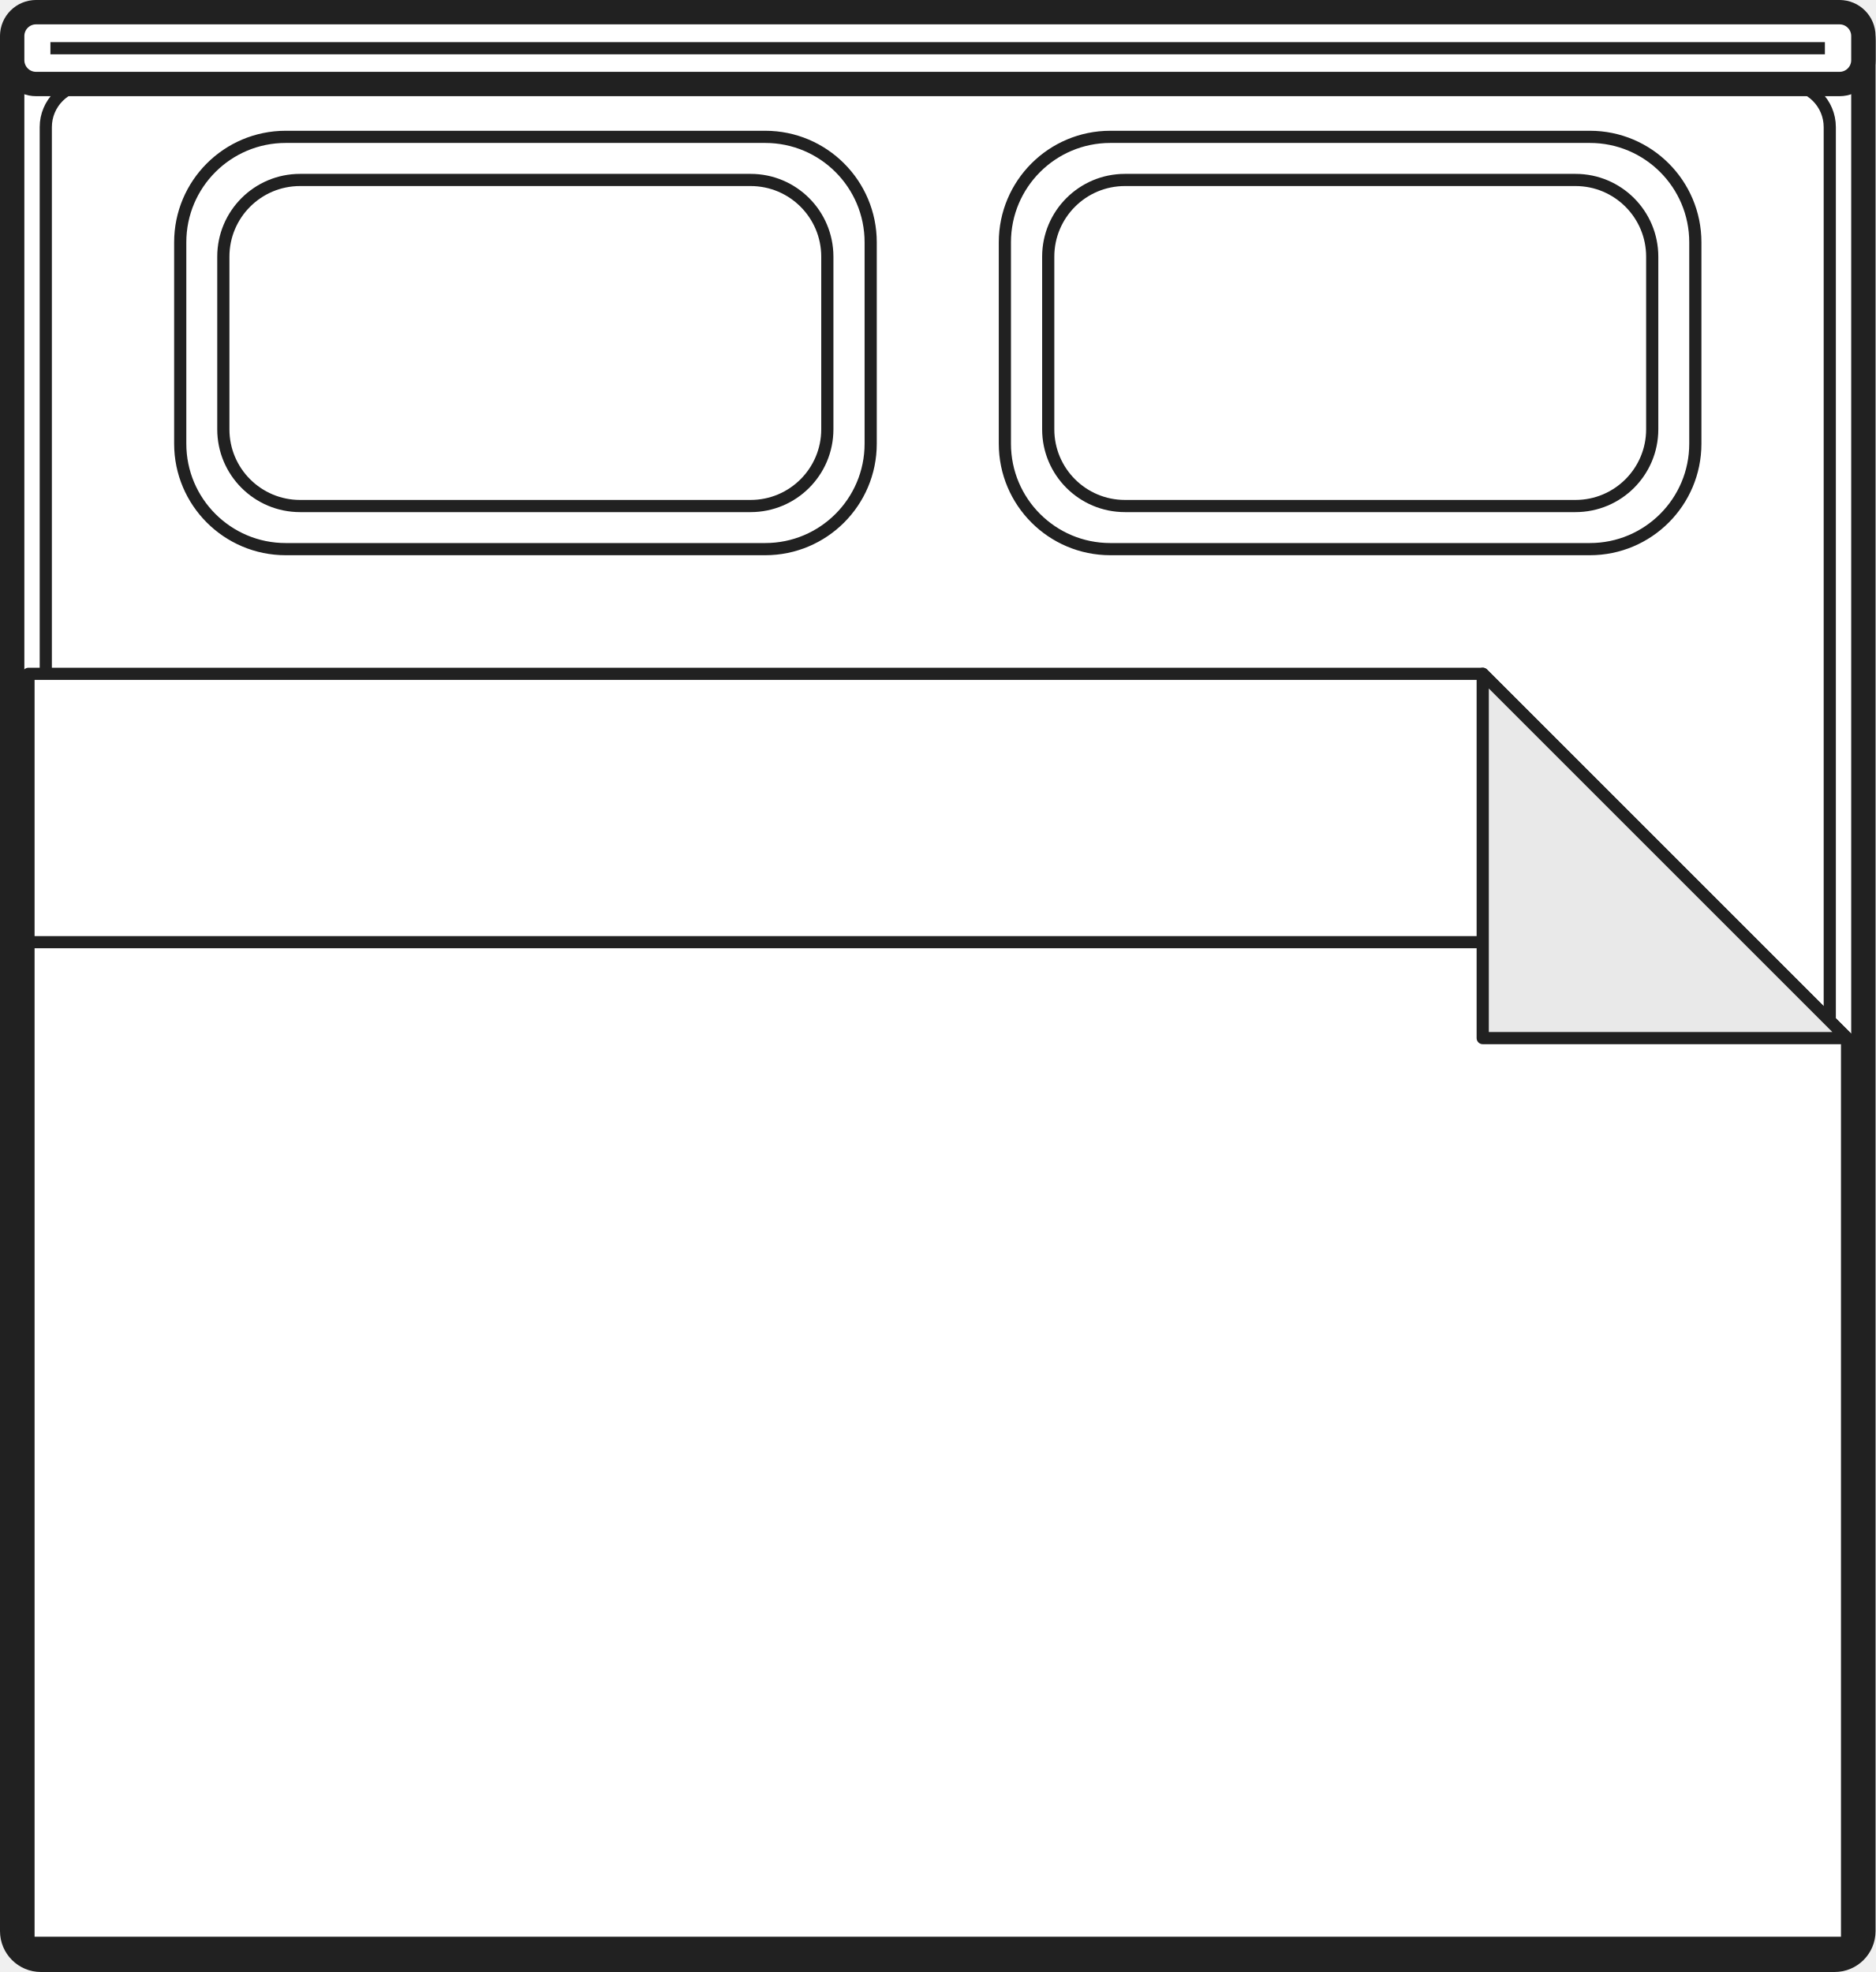
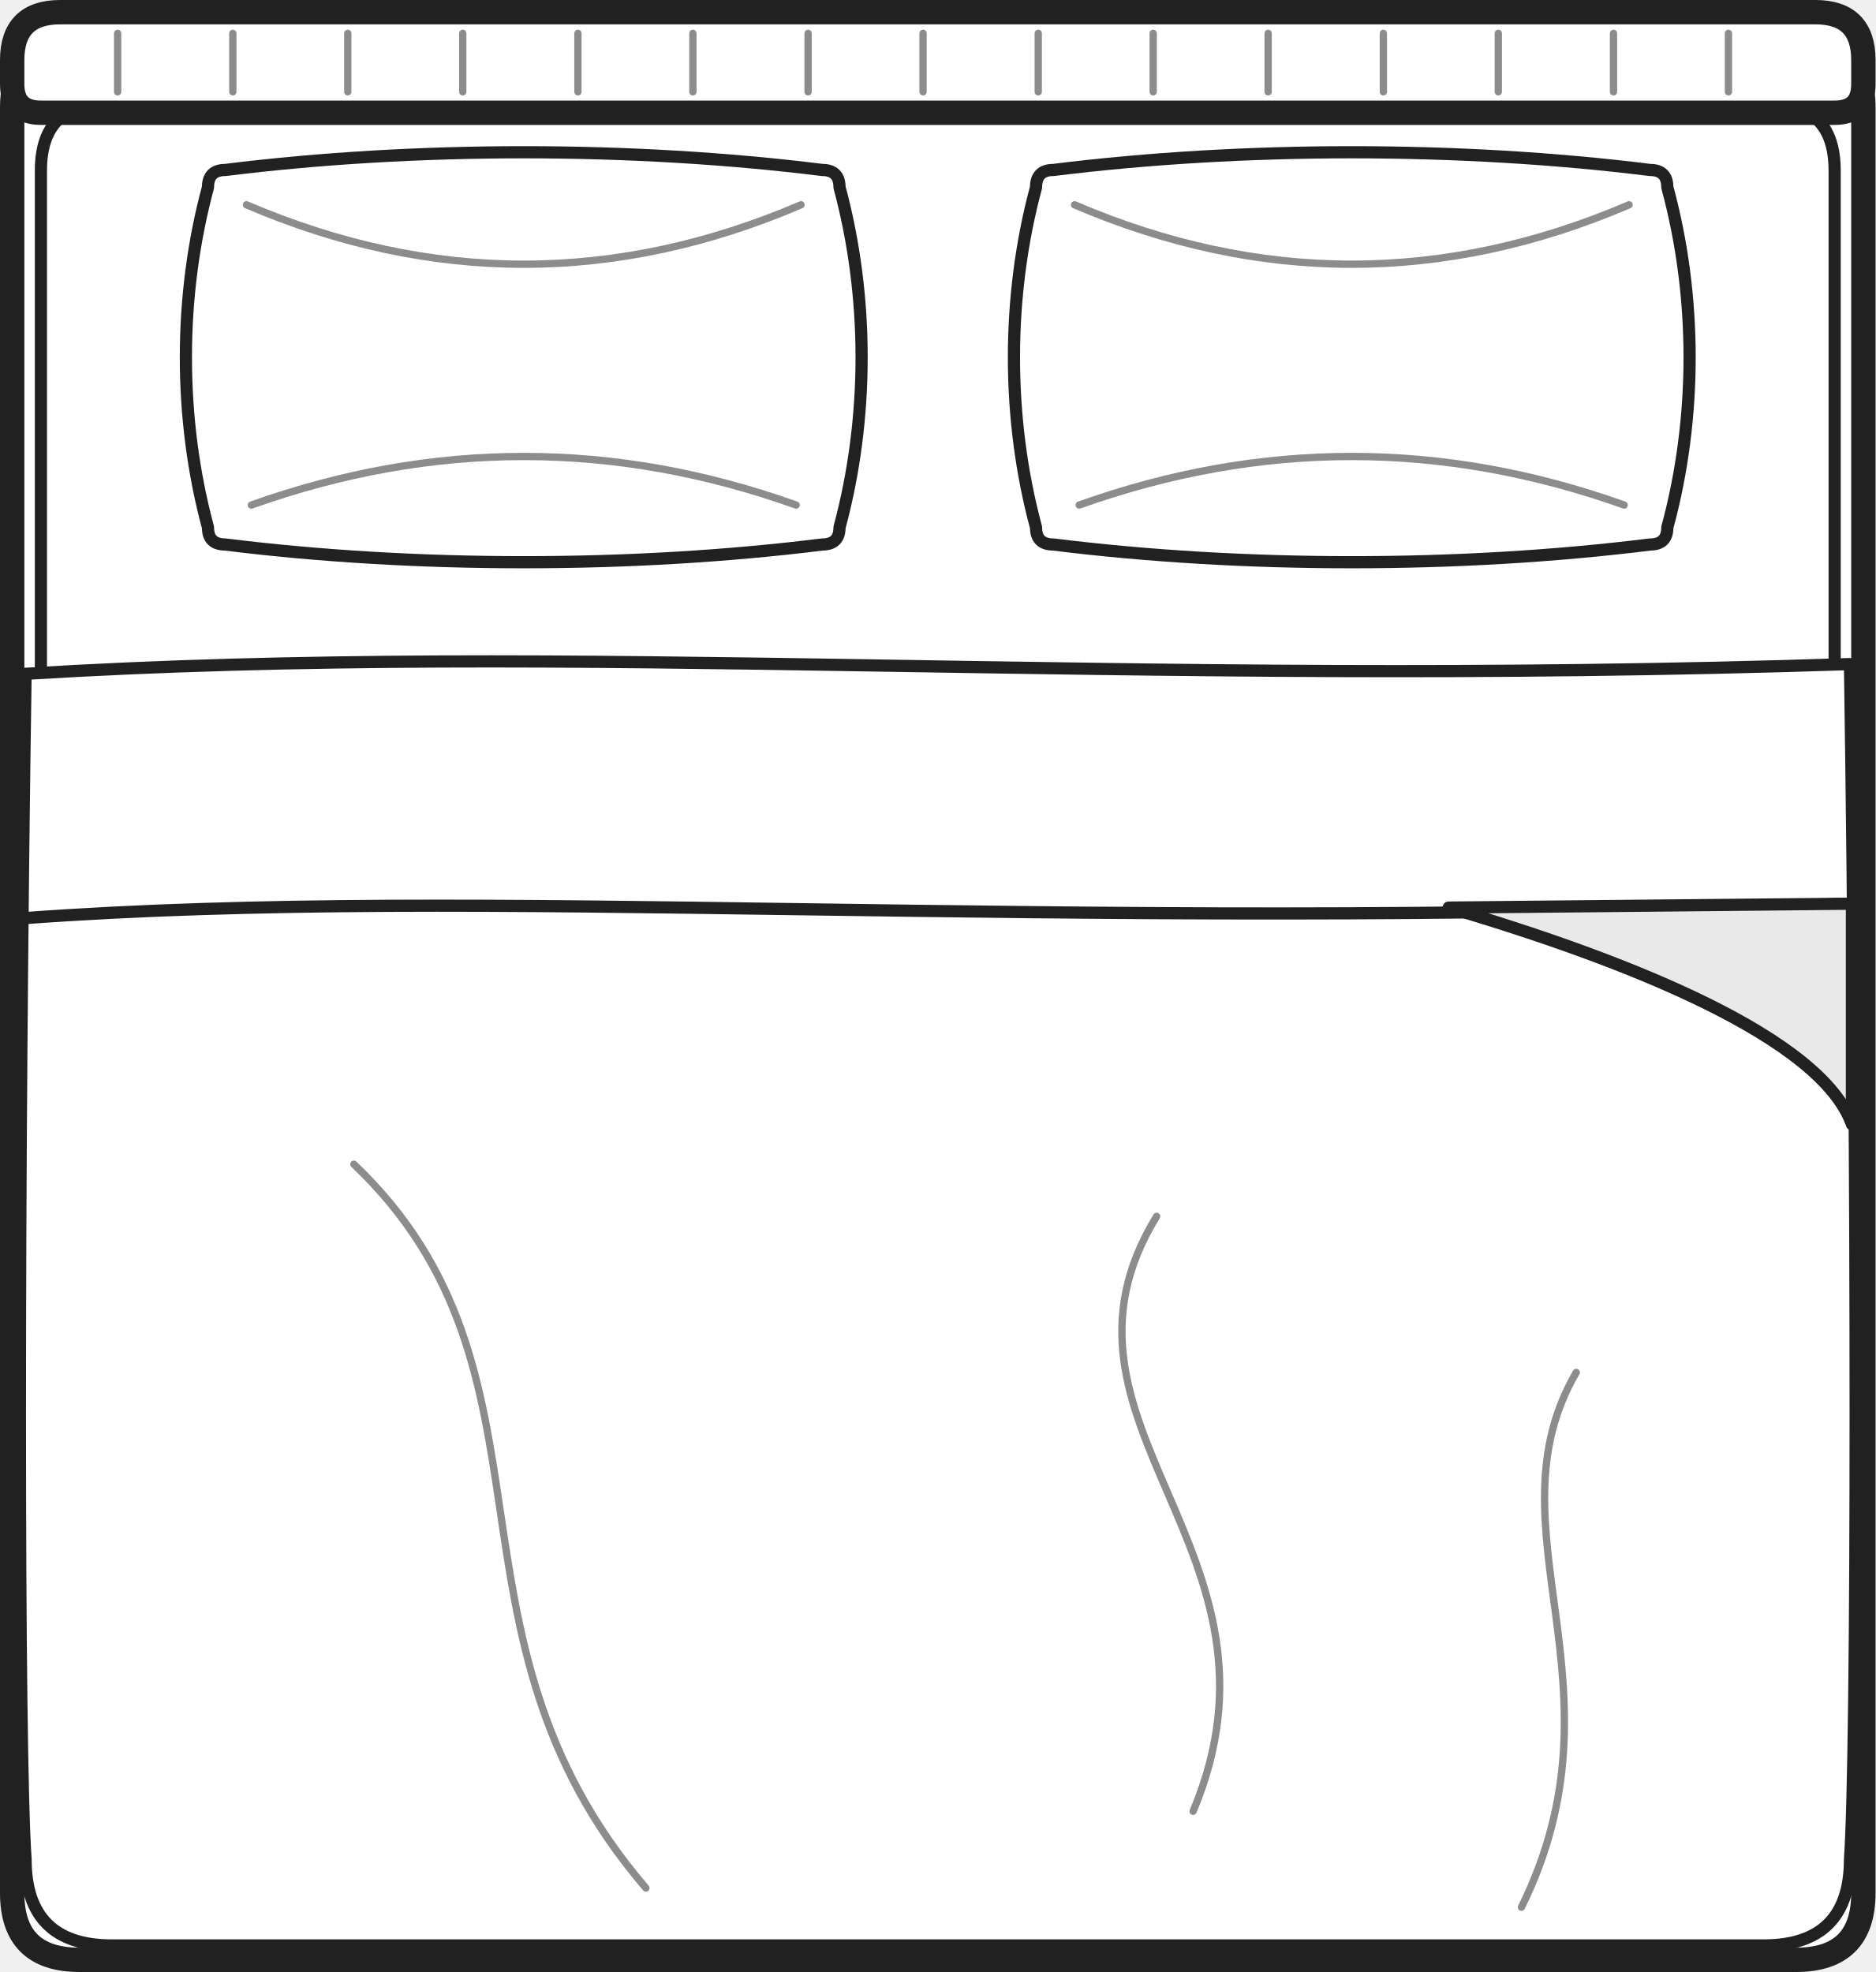
<svg xmlns="http://www.w3.org/2000/svg" width="77.01" height="80.98" viewBox="0 0 77.01 80.98" fill="none">
-   <rect x="0.5" y="0.5" width="76.01" height="79.98" rx="1.18" fill="#ffffff" stroke="#212121" stroke-width="1" stroke-linejoin="round" />
-   <rect x="1.88" y="3.45" width="73.25" height="75.85" rx="1.77" fill="#ffffff" stroke="#212121" stroke-width="0.5" stroke-linejoin="round" />
-   <rect x="0.5" y="0.5" width="76.01" height="2.95" rx="0.98" fill="#ffffff" stroke="#212121" stroke-width="1" stroke-linejoin="round" />
-   <line x1="2.07" y1="1.98" x2="74.93" y2="1.98" fill="none" stroke="#212121" stroke-width="0.5" stroke-linejoin="round" />
-   <rect x="7.4" y="5.62" width="28.35" height="16.93" rx="4.33" fill="#ffffff" stroke="#212121" stroke-width="0.5" stroke-linejoin="round" />
-   <rect x="9.17" y="7.39" width="24.8" height="13.39" rx="3.15" fill="none" stroke="#212121" stroke-width="0.5" stroke-linejoin="round" />
-   <rect x="41.26" y="5.62" width="28.35" height="16.93" rx="4.33" fill="#ffffff" stroke="#212121" stroke-width="0.5" stroke-linejoin="round" />
-   <rect x="43.04" y="7.39" width="24.8" height="13.39" rx="3.15" fill="none" stroke="#212121" stroke-width="0.5" stroke-linejoin="round" />
-   <polygon points="1.17,27.67 60.88,27.67 75.84,42.63 75.84,79.78 1.17,79.78" fill="#ffffff" stroke="#212121" stroke-width="0.5" stroke-linejoin="round" />
-   <line x1="1.17" y1="38.69" x2="60.88" y2="38.69" fill="none" stroke="#212121" stroke-width="0.5" stroke-linejoin="round" />
-   <polygon points="60.88,27.67 75.84,42.63 60.88,42.63" fill="#e9e9e9" stroke="#212121" stroke-width="0.5" stroke-linejoin="round" />
+   <path d="M3.26 1.68L73.75 1.68Q76.51 1.68 76.51 4.44L76.51 77.73Q76.51 80.48 73.75 80.48L3.26 80.48Q0.5 80.48 0.5 77.73L0.5 4.44Q0.5 1.68 3.26 1.68Z" fill="#ffffff" stroke="#212121" stroke-width="1" stroke-linejoin="round" stroke-linecap="round" />
+   <path d="M4.44 4.24L72.57 4.24Q75.33 4.24 75.33 7L75.33 76.74Q75.33 79.5 72.57 79.5L4.44 79.5Q1.68 79.5 1.68 76.74L1.68 7Q1.68 4.24 4.44 4.24Z" fill="#ffffff" stroke="#212121" stroke-width="0.5" stroke-linejoin="round" stroke-linecap="round" />
+   <path d="M2.47 0.5L74.54 0.5Q76.51 0.5 76.51 2.47L76.51 3.45Q76.51 4.63 75.33 4.63L1.68 4.63Q0.5 4.63 0.5 3.45L0.5 2.47Q0.5 0.5 2.47 0.5Z" fill="#ffffff" stroke="#212121" stroke-width="1" stroke-linejoin="round" stroke-linecap="round" />
+   <line x1="4.83" y1="1.37" x2="4.83" y2="3.77" fill="none" stroke="#8c8c8c" stroke-width="0.3" stroke-linejoin="round" stroke-linecap="round" />
+   <line x1="9.56" y1="1.37" x2="9.56" y2="3.77" fill="none" stroke="#8c8c8c" stroke-width="0.3" stroke-linejoin="round" stroke-linecap="round" />
+   <line x1="14.28" y1="1.37" x2="14.28" y2="3.77" fill="none" stroke="#8c8c8c" stroke-width="0.3" stroke-linejoin="round" stroke-linecap="round" />
+   <line x1="19" y1="1.37" x2="19" y2="3.77" fill="none" stroke="#8c8c8c" stroke-width="0.3" stroke-linejoin="round" stroke-linecap="round" />
+   <line x1="23.73" y1="1.37" x2="23.73" y2="3.77" fill="none" stroke="#8c8c8c" stroke-width="0.3" stroke-linejoin="round" stroke-linecap="round" />
+   <line x1="28.45" y1="1.37" x2="28.45" y2="3.77" fill="none" stroke="#8c8c8c" stroke-width="0.3" stroke-linejoin="round" stroke-linecap="round" />
+   <line x1="33.18" y1="1.37" x2="33.18" y2="3.77" fill="none" stroke="#8c8c8c" stroke-width="0.3" stroke-linejoin="round" stroke-linecap="round" />
+   <line x1="37.9" y1="1.37" x2="37.9" y2="3.77" fill="none" stroke="#8c8c8c" stroke-width="0.3" stroke-linejoin="round" stroke-linecap="round" />
+   <line x1="42.63" y1="1.37" x2="42.63" y2="3.77" fill="none" stroke="#8c8c8c" stroke-width="0.3" stroke-linejoin="round" stroke-linecap="round" />
+   <line x1="47.35" y1="1.37" x2="47.35" y2="3.77" fill="none" stroke="#8c8c8c" stroke-width="0.3" stroke-linejoin="round" stroke-linecap="round" />
+   <line x1="52.07" y1="1.37" x2="52.07" y2="3.77" fill="none" stroke="#8c8c8c" stroke-width="0.3" stroke-linejoin="round" stroke-linecap="round" />
+   <line x1="56.8" y1="1.37" x2="56.8" y2="3.77" fill="none" stroke="#8c8c8c" stroke-width="0.3" stroke-linejoin="round" stroke-linecap="round" />
+   <line x1="61.52" y1="1.37" x2="61.52" y2="3.77" fill="none" stroke="#8c8c8c" stroke-width="0.3" stroke-linejoin="round" stroke-linecap="round" />
+   <line x1="66.25" y1="1.37" x2="66.25" y2="3.77" fill="none" stroke="#8c8c8c" stroke-width="0.3" stroke-linejoin="round" stroke-linecap="round" />
+   <line x1="70.97" y1="1.37" x2="70.97" y2="3.77" fill="none" stroke="#8c8c8c" stroke-width="0.3" stroke-linejoin="round" stroke-linecap="round" />
+   <path d="M9.25 6.98C17.05 6.01 25.96 6.01 33.76 6.98Q34.47 6.98 34.47 7.69C35.68 12.18 35.68 17.17 34.47 21.66Q34.47 22.36 33.76 22.36C25.96 23.33 17.05 23.33 9.25 22.36Q8.54 22.36 8.54 21.66C7.33 17.17 7.33 12.18 8.54 7.69Q8.54 6.98 9.25 6.98Z" fill="#ffffff" stroke="#212121" stroke-width="0.5" stroke-linejoin="round" stroke-linecap="round" />
+   <path d="M10.12 8.41Q21.51 13.29 32.89 8.41" fill="none" stroke="#8c8c8c" stroke-width="0.3" stroke-linejoin="round" stroke-linecap="round" />
+   <path d="M10.32 20.74Q21.51 16.75 32.69 20.74" fill="none" stroke="#8c8c8c" stroke-width="0.3" stroke-linejoin="round" stroke-linecap="round" />
+   <path d="M43.25 6.98C51.05 6.01 59.96 6.01 67.75 6.98Q68.46 6.98 68.46 7.69C69.68 12.18 69.68 17.17 68.46 21.66Q68.46 22.36 67.75 22.36C59.96 23.33 51.05 23.33 43.25 22.36Q42.54 22.36 42.54 21.66C41.33 17.17 41.33 12.18 42.54 7.69Q42.54 6.98 43.25 6.98Z" fill="#ffffff" stroke="#212121" stroke-width="0.5" stroke-linejoin="round" stroke-linecap="round" />
+   <path d="M44.12 8.41Q55.5 13.29 66.89 8.41" fill="none" stroke="#8c8c8c" stroke-width="0.3" stroke-linejoin="round" stroke-linecap="round" />
+   <path d="M44.31 20.74Q55.5 16.75 66.69 20.74" fill="none" stroke="#8c8c8c" stroke-width="0.3" stroke-linejoin="round" stroke-linecap="round" />
+   <path d="M1.05 27.67C23.52 26.29 45.99 28.26 75.96 27.27C76.27 48.08 76.27 72.02 75.96 76.35Q75.96 79.89 72.41 79.89L4.59 79.89Q1.05 79.89 1.05 76.35C0.74 72.02 0.74 48.08 1.05 27.67Z" fill="#ffffff" stroke="#212121" stroke-width="0.5" stroke-linejoin="round" stroke-linecap="round" />
+   <path d="M1.05 37.7C19.78 36.33 42.25 38.3 75.96 37.11" fill="none" stroke="#212121" stroke-width="0.5" stroke-linejoin="round" stroke-linecap="round" />
+   <path d="M59.48 37.27C66.97 39.48 74.78 42.63 76.04 46.17L76.04 37.11Z" fill="#e9e9e9" stroke="#212121" stroke-width="0.5" stroke-linejoin="round" stroke-linecap="round" />
+   <path d="M14.53 47.81C23.52 56.36 17.53 67.06 26.52 77.53" fill="none" stroke="#8c8c8c" stroke-width="0.3" stroke-linejoin="round" stroke-linecap="round" />
+   <path d="M47.49 49.95C42.25 58.5 53.49 63.64 48.99 74.38" fill="none" stroke="#8c8c8c" stroke-width="0.3" stroke-linejoin="round" stroke-linecap="round" />
+   <path d="M64.72 56.36C60.98 62.78 66.97 69.2 62.47 78.32" fill="none" stroke="#8c8c8c" stroke-width="0.3" stroke-linejoin="round" stroke-linecap="round" />
</svg>
